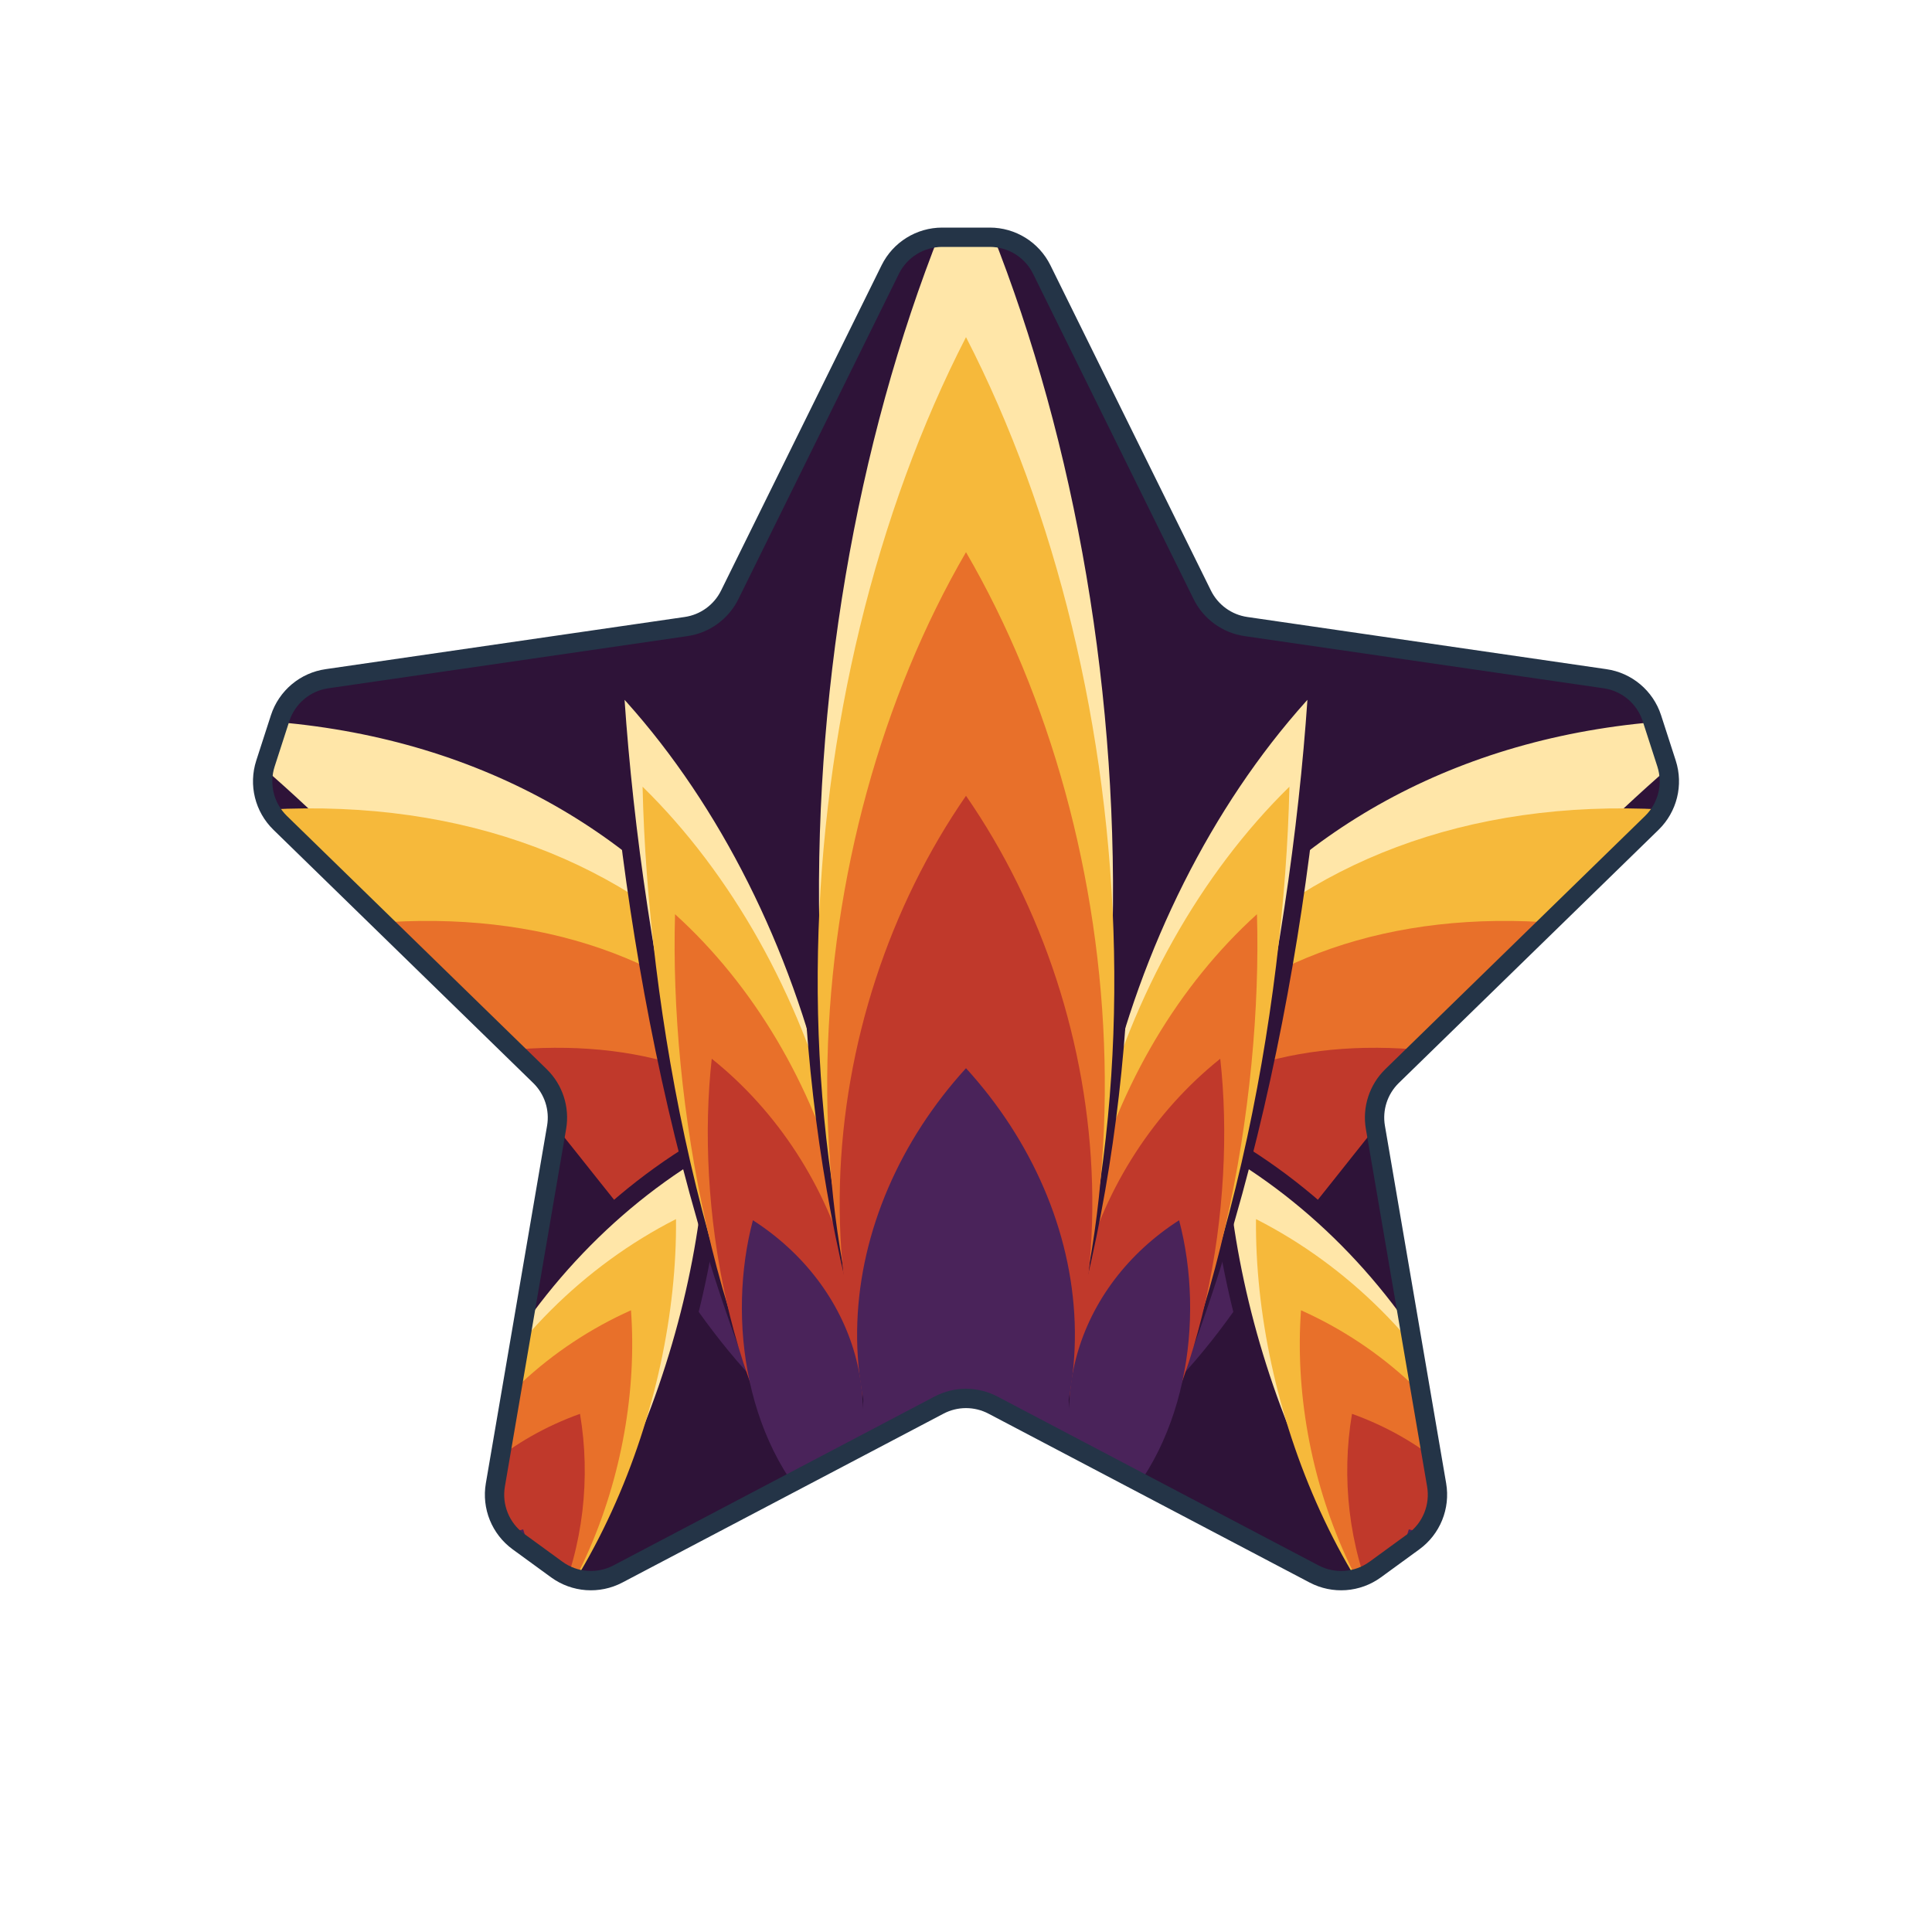
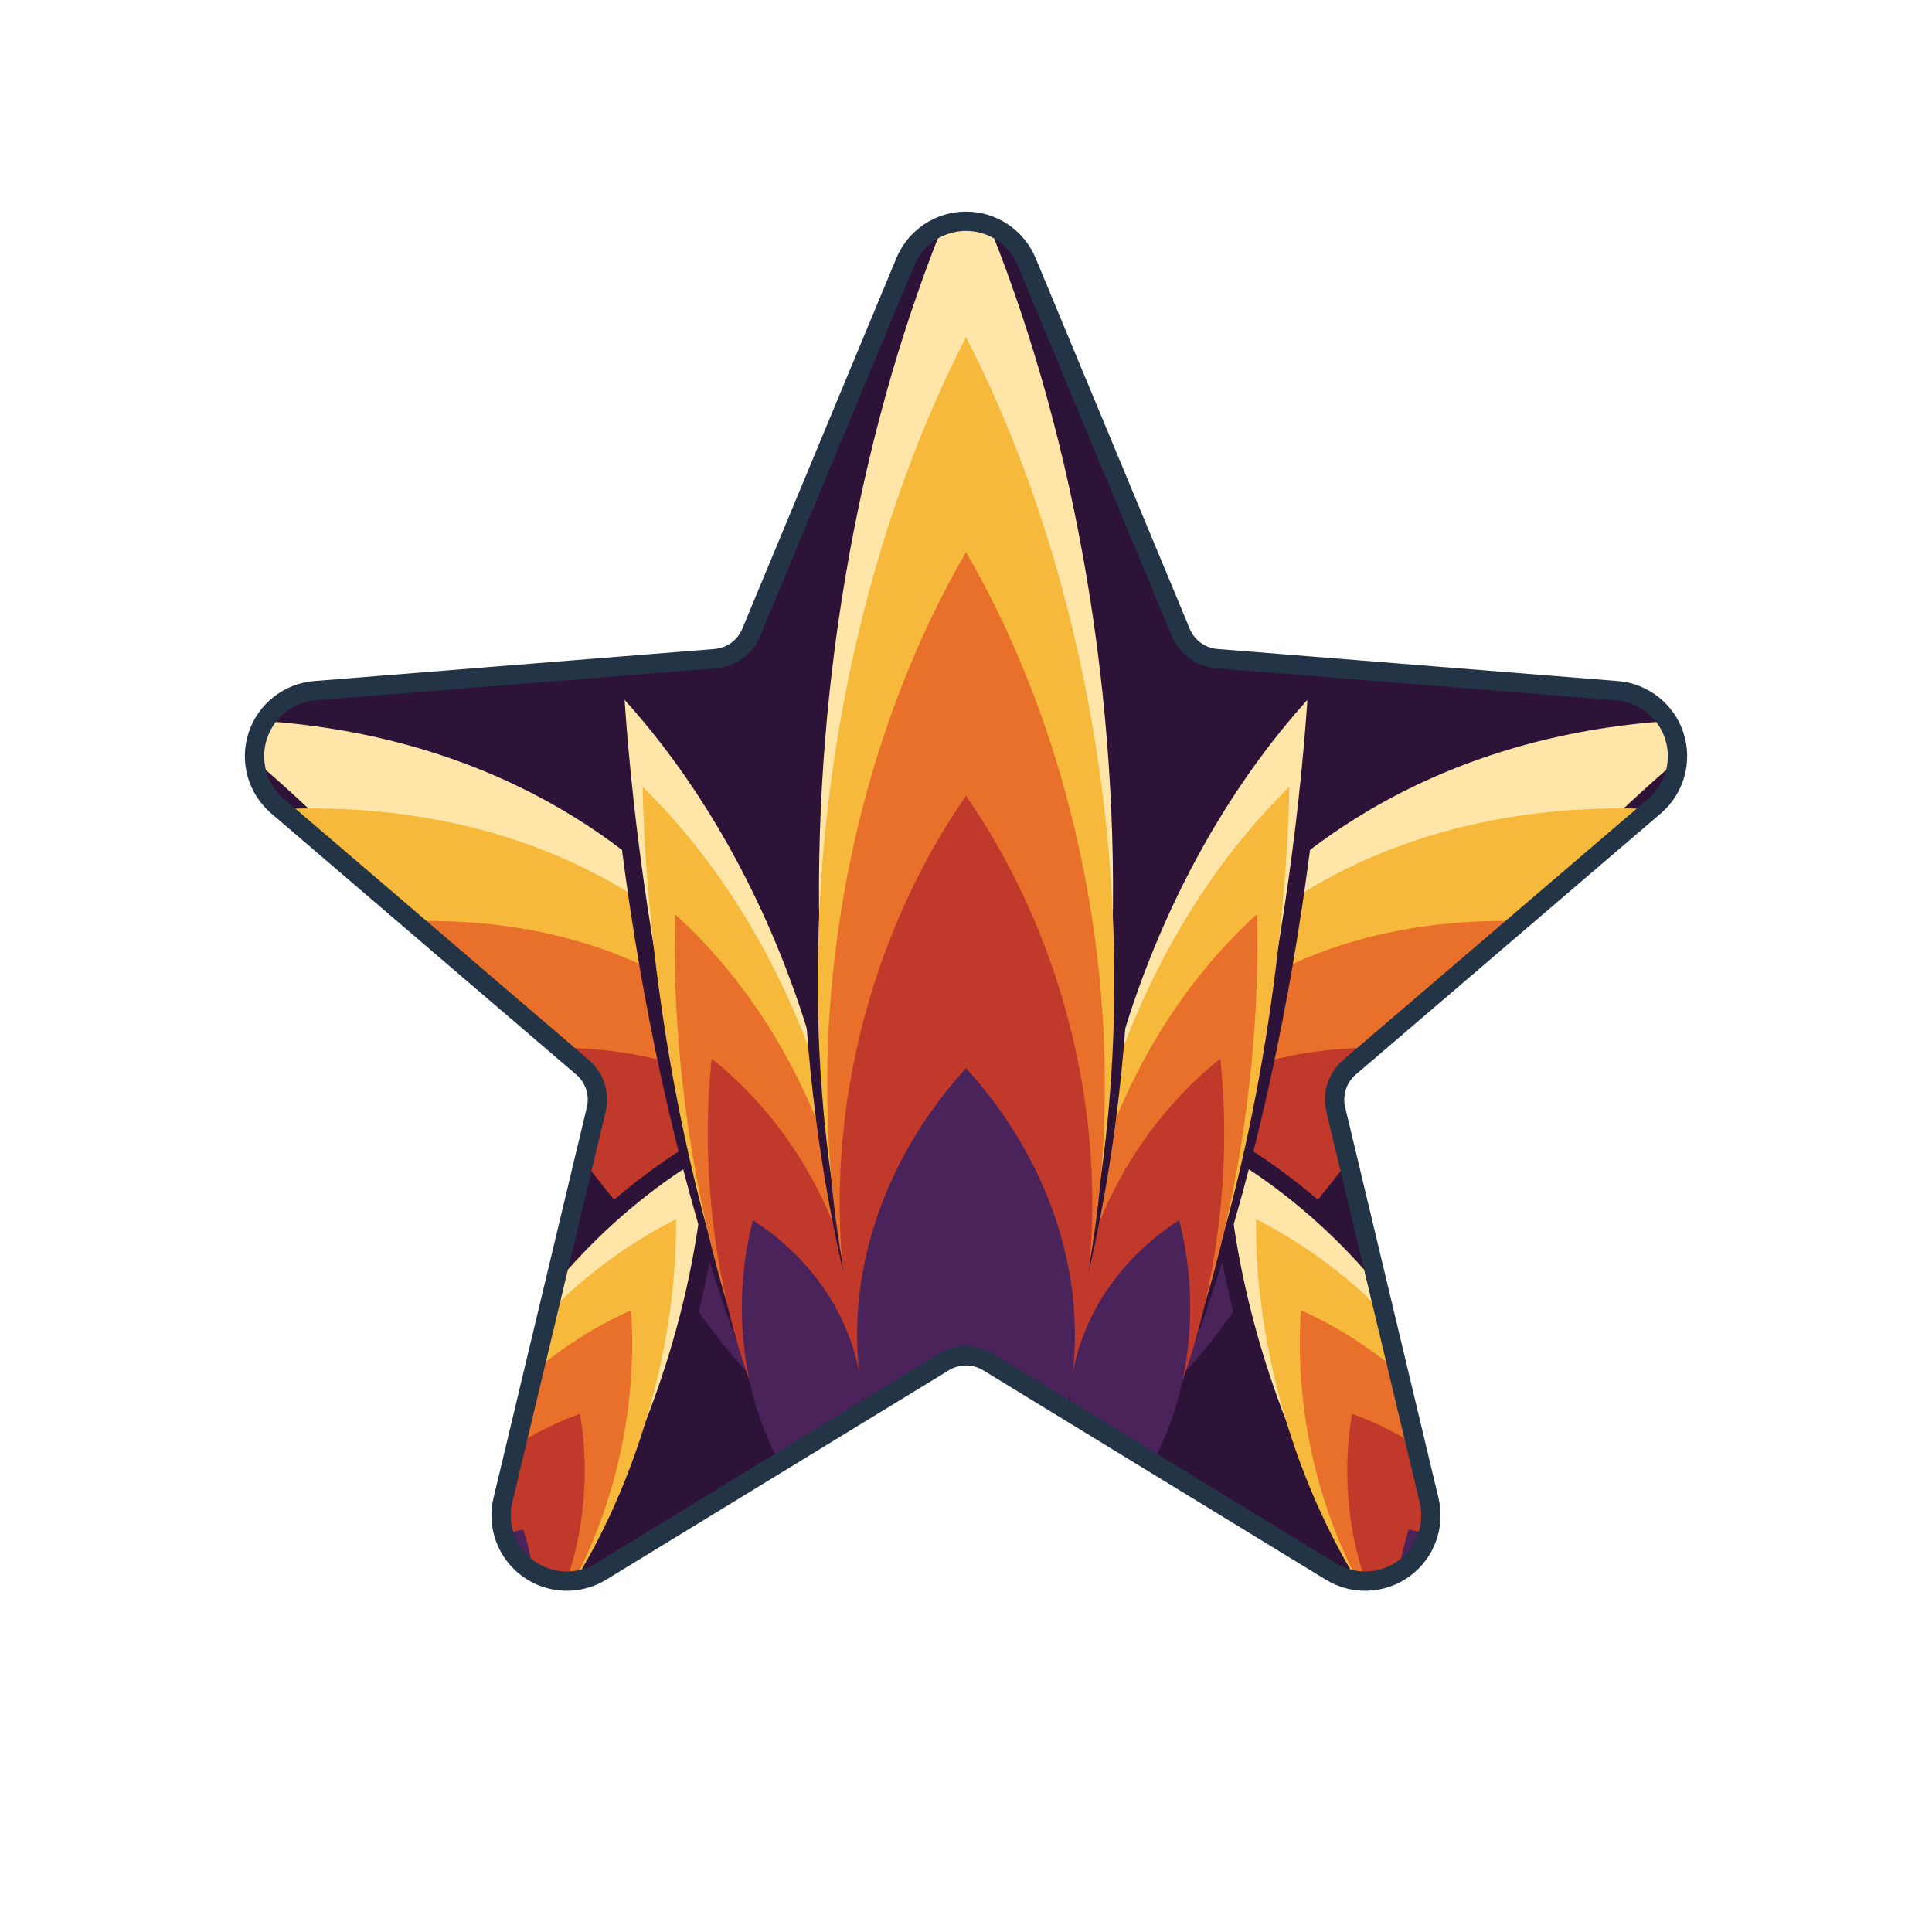
<svg xmlns="http://www.w3.org/2000/svg" viewBox="0 0 1000 1000" role="img" aria-labelledby="phoenix-abstract-title">
  <defs>
    <clipPath id="phoenix-abstract-clip">
-       <path d="M460.8,139.5 A30,30 0 0 1 487.7,122.8 L512.3,122.8 A30,30 0 0 1 539.2,139.5 L622.3,307.9 A30,30 0 0 0 644.9,324.3 L830.7,351.3 A30,30 0 0 1 855,371.7 L862.6,395.2 A30,30 0 0 1 855,425.9 L720.5,557 A30,30 0 0 0 711.9,583.5 L743.6,768.6 A30,30 0 0 1 731.7,797.9 L711.8,812.4 A30,30 0 0 1 680.2,814.7 L514,727.3 A30,30 0 0 0 486,727.3 L319.8,814.7 A30,30 0 0 1 288.2,812.4 L268.3,797.9 A30,30 0 0 1 256.4,768.6 L288.1,583.5 A30,30 0 0 0 279.5,557 L145,425.9 A30,30 0 0 1 137.4,395.2 L145,371.7 A30,30 0 0 1 169.3,351.3 L355.1,324.3 A30,30 0 0 0 377.7,307.9 Z" />
+       <path d="M468.6,135.5 A34,34 0 0 1 531.4,135.5 L611.2,327.4 A22,22 0 0 0 629.8,340.9 L837,357.5 A34,34 0 0 1 856.4,417.2 L698.5,552.4 A22,22 0 0 0 691.4,574.3 L739.7,776.5 A34,34 0 0 1 688.9,813.4 L511.5,705 A22,22 0 0 0 488.5,705 L311.1,813.4 A34,34 0 0 1 260.3,776.5 L308.6,574.3 A22,22 0 0 0 301.5,552.4 L143.6,417.2 A34,34 0 0 1 163,357.5 L370.2,340.9 A22,22 0 0 0 388.8,327.4 Z" />
    </clipPath>
  </defs>
  <g clip-path="url(#phoenix-abstract-clip)">
    <rect width="1000" height="1000" fill="#2E1338" />
    <path fill="#FFE6A8" stroke="#2E1338" stroke-width="9" stroke-linejoin="round" d="M455,760 C471.2,526.6 320.8,360 92,368 C216.2,456.9 345.7,642.7 455,760 Z" />
    <path fill="#F6B93B" d="M455,760 C474.3,552.1 342.5,408 139.2,419 C242.9,500.3 354.8,662.8 455,760 Z" />
    <path fill="#E8702A" d="M455,760 C477.4,582 367.3,463.7 193.6,477.8 C274.1,550 365.6,685.5 455,760 Z" />
    <path fill="#C0392B" d="M455,760 C480.3,616.4 394.8,527.4 255.3,544.4 C310,605.9 378.5,710.7 455,760 Z" />
    <path fill="#4A235A" d="M455,760 C482.1,656.2 424.4,599.6 324.3,618.9 C351.3,667.3 394.4,737.5 455,760 Z" />
    <path fill="#FFE6A8" stroke="#2E1338" stroke-width="9" stroke-linejoin="round" d="M545,760 C654.3,642.7 783.8,456.9 908,368 C679.2,360 528.8,526.6 545,760 Z" />
    <path fill="#F6B93B" d="M545,760 C645.2,662.8 757.1,500.3 860.8,419 C657.5,408 525.7,552.1 545,760 Z" />
    <path fill="#E8702A" d="M545,760 C634.4,685.5 725.9,550 806.4,477.8 C632.7,463.7 522.6,582 545,760 Z" />
    <path fill="#C0392B" d="M545,760 C621.5,710.7 690,605.9 744.6,544.4 C605.2,527.4 519.7,616.4 545,760 Z" />
    <path fill="#4A235A" d="M545,760 C605.6,737.5 648.7,667.3 675.7,618.9 C575.6,599.6 517.9,656.2 545,760 Z" />
    <path fill="#FFE6A8" stroke="#2E1338" stroke-width="9" stroke-linejoin="round" d="M215,905 C313.1,835.9 366.3,697.7 370,590 C265.4,648.1 192,776.3 215,905 Z" />
    <path fill="#F6B93B" d="M215,905 C305.3,847.3 350.8,726.7 349.9,631 C254.7,679.4 190,790.6 215,905 Z" />
    <path fill="#E8702A" d="M215,905 C296,860.3 332.6,760 326.6,678.2 C242.6,715.8 188,807.2 215,905 Z" />
    <path fill="#C0392B" d="M215,905 C284.8,874.8 311.4,797.5 300.2,731.8 C229.5,757.2 186.5,826.4 215,905 Z" />
    <path fill="#4A235A" d="M215,905 C270.9,890.2 286.6,838.8 270.8,791.6 C216,804.1 186.2,848.5 215,905 Z" />
    <path fill="#FFE6A8" stroke="#2E1338" stroke-width="9" stroke-linejoin="round" d="M785,905 C808,776.3 734.6,648.1 630,590 C633.7,697.7 686.9,835.9 785,905 Z" />
    <path fill="#F6B93B" d="M785,905 C810,790.6 745.3,679.4 650.1,631 C649.2,726.7 694.7,847.3 785,905 Z" />
    <path fill="#E8702A" d="M785,905 C812,807.2 757.4,715.8 673.4,678.2 C667.4,760 704,860.3 785,905 Z" />
    <path fill="#C0392B" d="M785,905 C813.5,826.4 770.5,757.2 699.8,731.8 C688.6,797.5 715.2,874.8 785,905 Z" />
    <path fill="#4A235A" d="M785,905 C813.8,848.5 784,804.1 729.2,791.6 C713.4,838.8 729.1,890.2 785,905 Z" />
    <path fill="#FFE6A8" stroke="#2E1338" stroke-width="9" stroke-linejoin="round" d="M430,790 C472.5,638.6 419.9,455.3 318,350 C325.4,479.3 359.1,667.5 430,790 Z" />
    <path fill="#F6B93B" d="M430,790 C471.6,657.1 425.1,497.8 332.6,407.2 C335.1,520.7 363.6,684.6 430,790 Z" />
    <path fill="#E8702A" d="M430,790 C470.3,678.5 430.8,546.9 349.4,473.2 C346.6,568.4 369.2,704.3 430,790 Z" />
    <path fill="#C0392B" d="M430,790 C468.2,703 436.8,602.7 368.4,548 C360.1,622.3 376.2,726.4 430,790 Z" />
    <path fill="#4A235A" d="M430,790 C464.5,730.6 442.4,665.4 389.7,631.6 C376.3,682.2 385.2,750.8 430,790 Z" />
    <path fill="#FFE6A8" stroke="#2E1338" stroke-width="9" stroke-linejoin="round" d="M570,790 C640.9,667.5 674.6,479.3 682,350 C580.1,455.3 527.5,638.6 570,790 Z" />
    <path fill="#F6B93B" d="M570,790 C636.4,684.6 664.9,520.7 667.4,407.2 C574.9,497.8 528.4,657.1 570,790 Z" />
    <path fill="#E8702A" d="M570,790 C630.8,704.3 653.4,568.4 650.6,473.2 C569.2,546.9 529.7,678.5 570,790 Z" />
    <path fill="#C0392B" d="M570,790 C623.8,726.4 639.9,622.3 631.6,548 C563.2,602.7 531.8,703 570,790 Z" />
    <path fill="#4A235A" d="M570,790 C614.8,750.8 623.7,682.2 610.3,631.6 C557.6,665.4 535.5,730.6 570,790 Z" />
    <path fill="#FFE6A8" stroke="#2E1338" stroke-width="9" stroke-linejoin="round" d="M500,820 C617,597.4 597.5,285.8 500,78 C402.5,285.8 383,597.4 500,820 Z" />
    <path fill="#F6B93B" d="M500,820 C611.4,626.3 592.9,355.2 500,174.5 C407.1,355.2 388.6,626.3 500,820 Z" />
    <path fill="#E8702A" d="M500,820 C604.3,659.7 586.9,435.3 500,285.8 C413.1,435.3 395.7,659.7 500,820 Z" />
    <path fill="#C0392B" d="M500,820 C594.9,697.6 579.1,526.2 500,411.9 C420.9,526.2 405.1,697.6 500,820 Z" />
    <path fill="#4A235A" d="M500,820 C581.8,739.9 568.2,627.7 500,552.9 C431.8,627.7 418.2,739.9 500,820 Z" />
  </g>
-   <path d="M460.8,139.5 A30,30 0 0 1 487.7,122.8 L512.3,122.8 A30,30 0 0 1 539.2,139.5 L622.3,307.9 A30,30 0 0 0 644.9,324.3 L830.7,351.3 A30,30 0 0 1 855,371.7 L862.6,395.2 A30,30 0 0 1 855,425.9 L720.5,557 A30,30 0 0 0 711.9,583.5 L743.6,768.6 A30,30 0 0 1 731.7,797.9 L711.8,812.4 A30,30 0 0 1 680.2,814.7 L514,727.3 A30,30 0 0 0 486,727.3 L319.8,814.7 A30,30 0 0 1 288.2,812.4 L268.3,797.9 A30,30 0 0 1 256.4,768.6 L288.1,583.5 A30,30 0 0 0 279.5,557 L145,425.9 A30,30 0 0 1 137.4,395.2 L145,371.7 A30,30 0 0 1 169.3,351.3 L355.1,324.3 A30,30 0 0 0 377.7,307.9 Z" fill="none" stroke="#243447" stroke-width="10" stroke-linejoin="round" />
+   <path d="M468.6,135.5 A34,34 0 0 1 531.4,135.5 L611.2,327.4 A22,22 0 0 0 629.8,340.9 L837,357.5 A34,34 0 0 1 856.4,417.2 L698.5,552.4 A22,22 0 0 0 691.4,574.3 L739.7,776.5 A34,34 0 0 1 688.9,813.4 L511.5,705 A22,22 0 0 0 488.5,705 L311.1,813.4 A34,34 0 0 1 260.3,776.5 L308.6,574.3 A22,22 0 0 0 301.5,552.4 L143.6,417.2 A34,34 0 0 1 163,357.5 L370.2,340.9 A22,22 0 0 0 388.8,327.4 Z" fill="none" stroke="#243447" stroke-width="10" stroke-linejoin="round" />
</svg>
